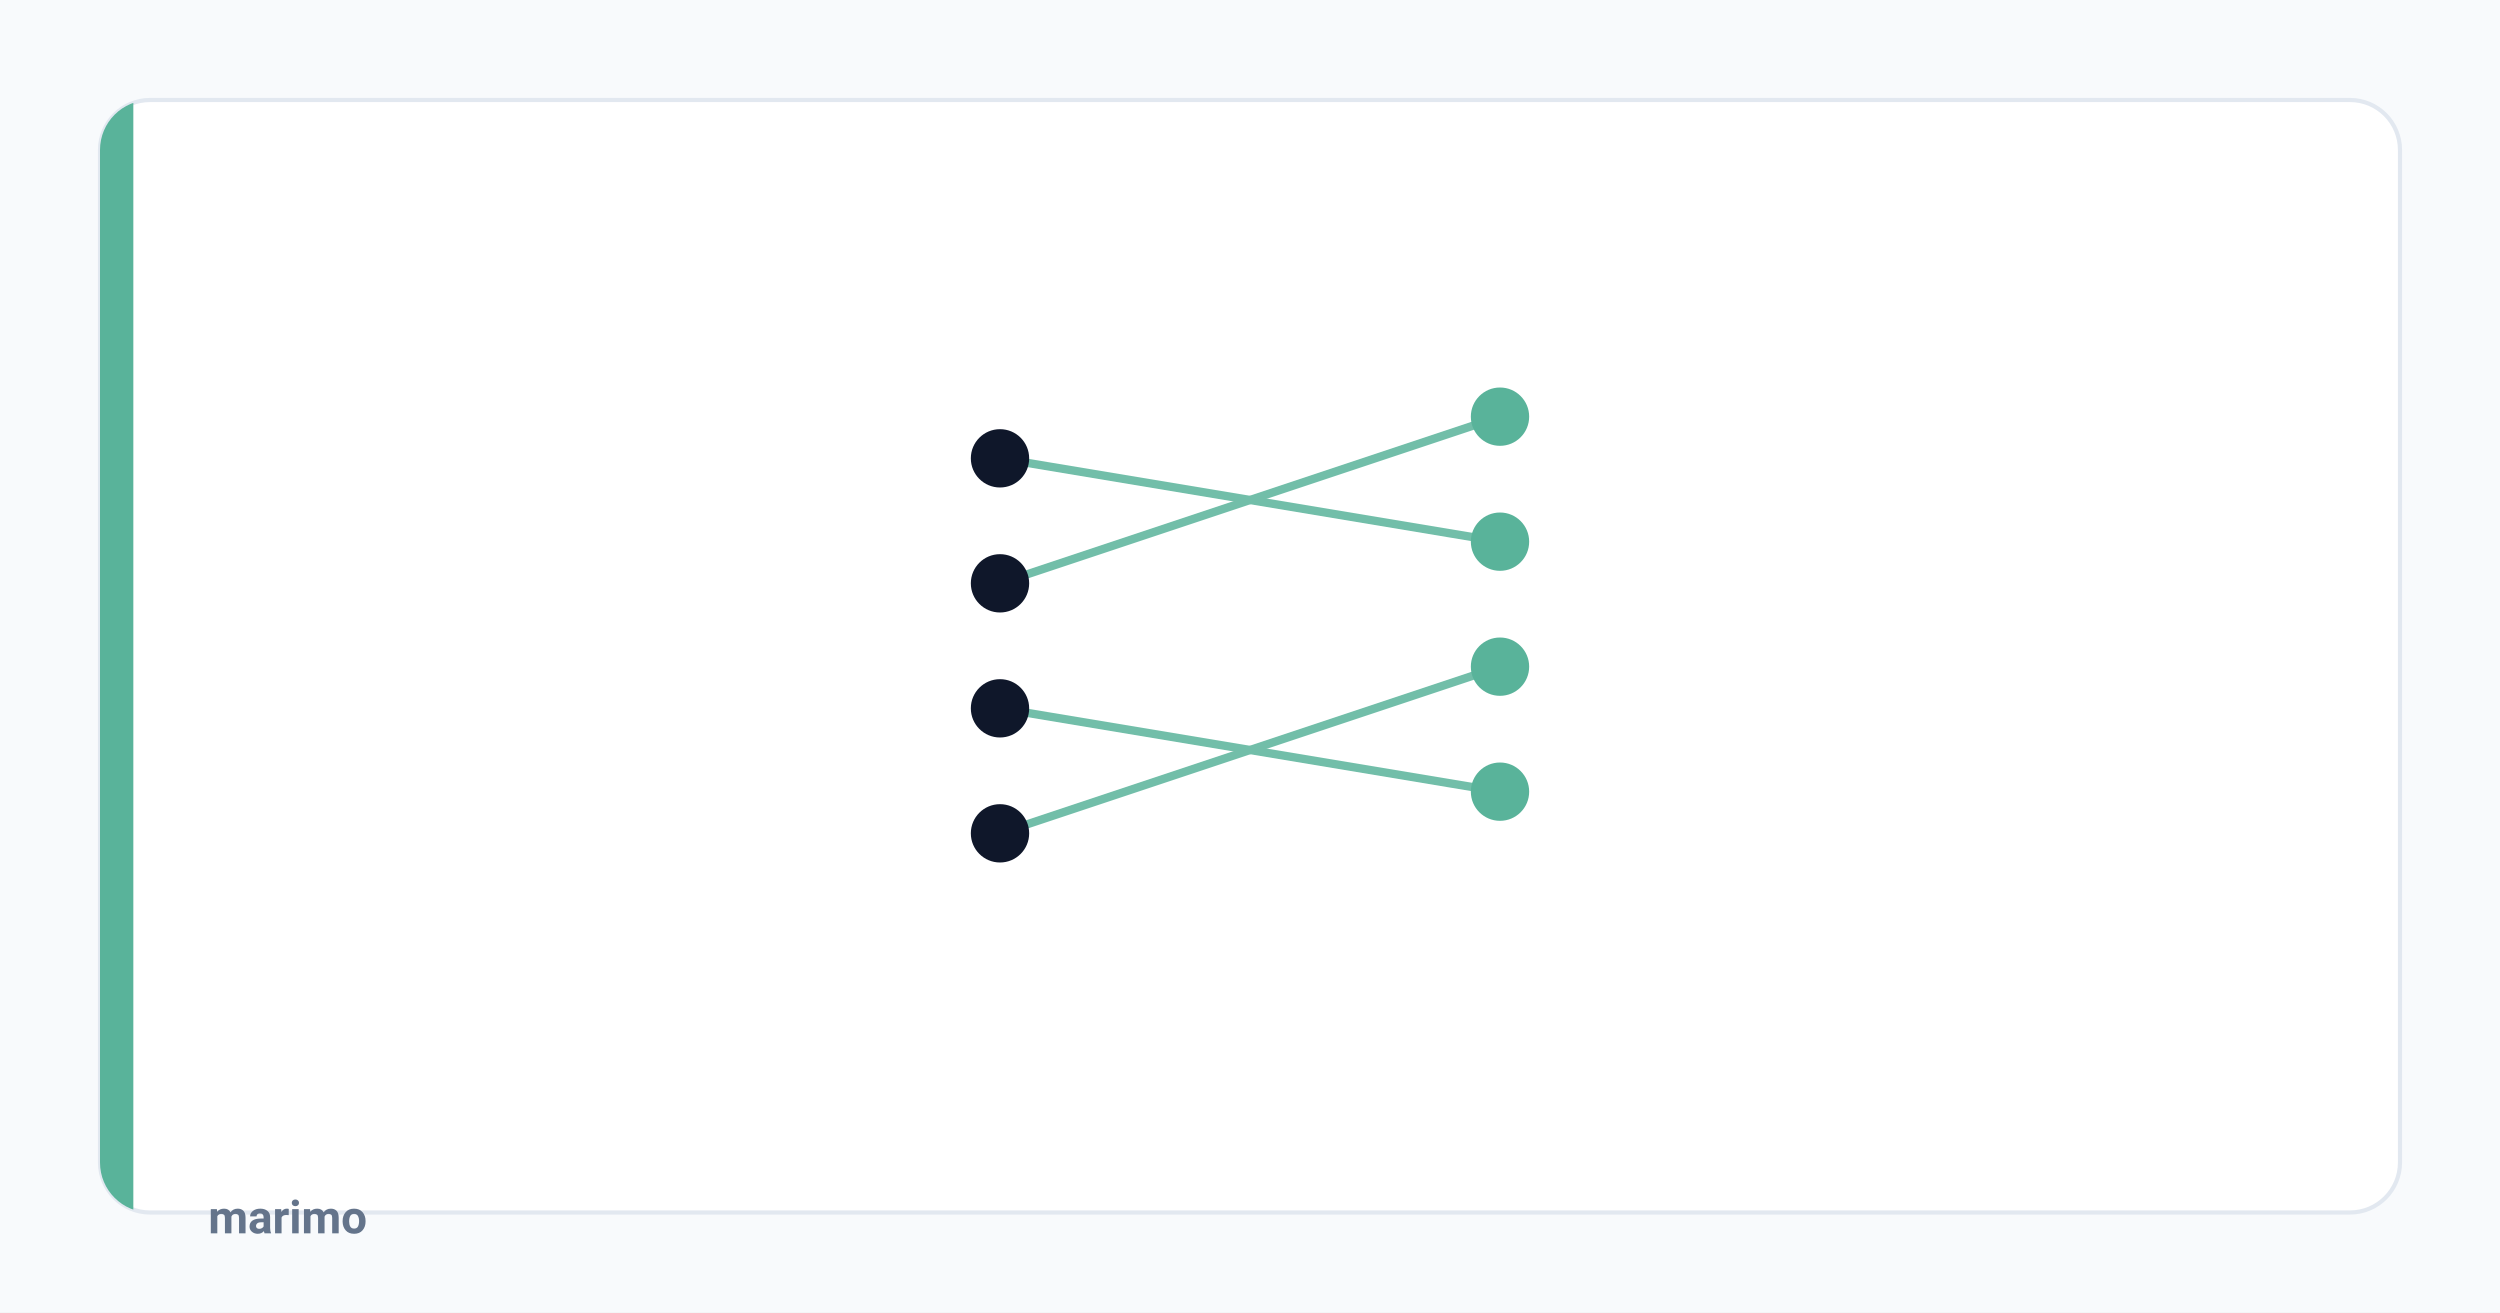
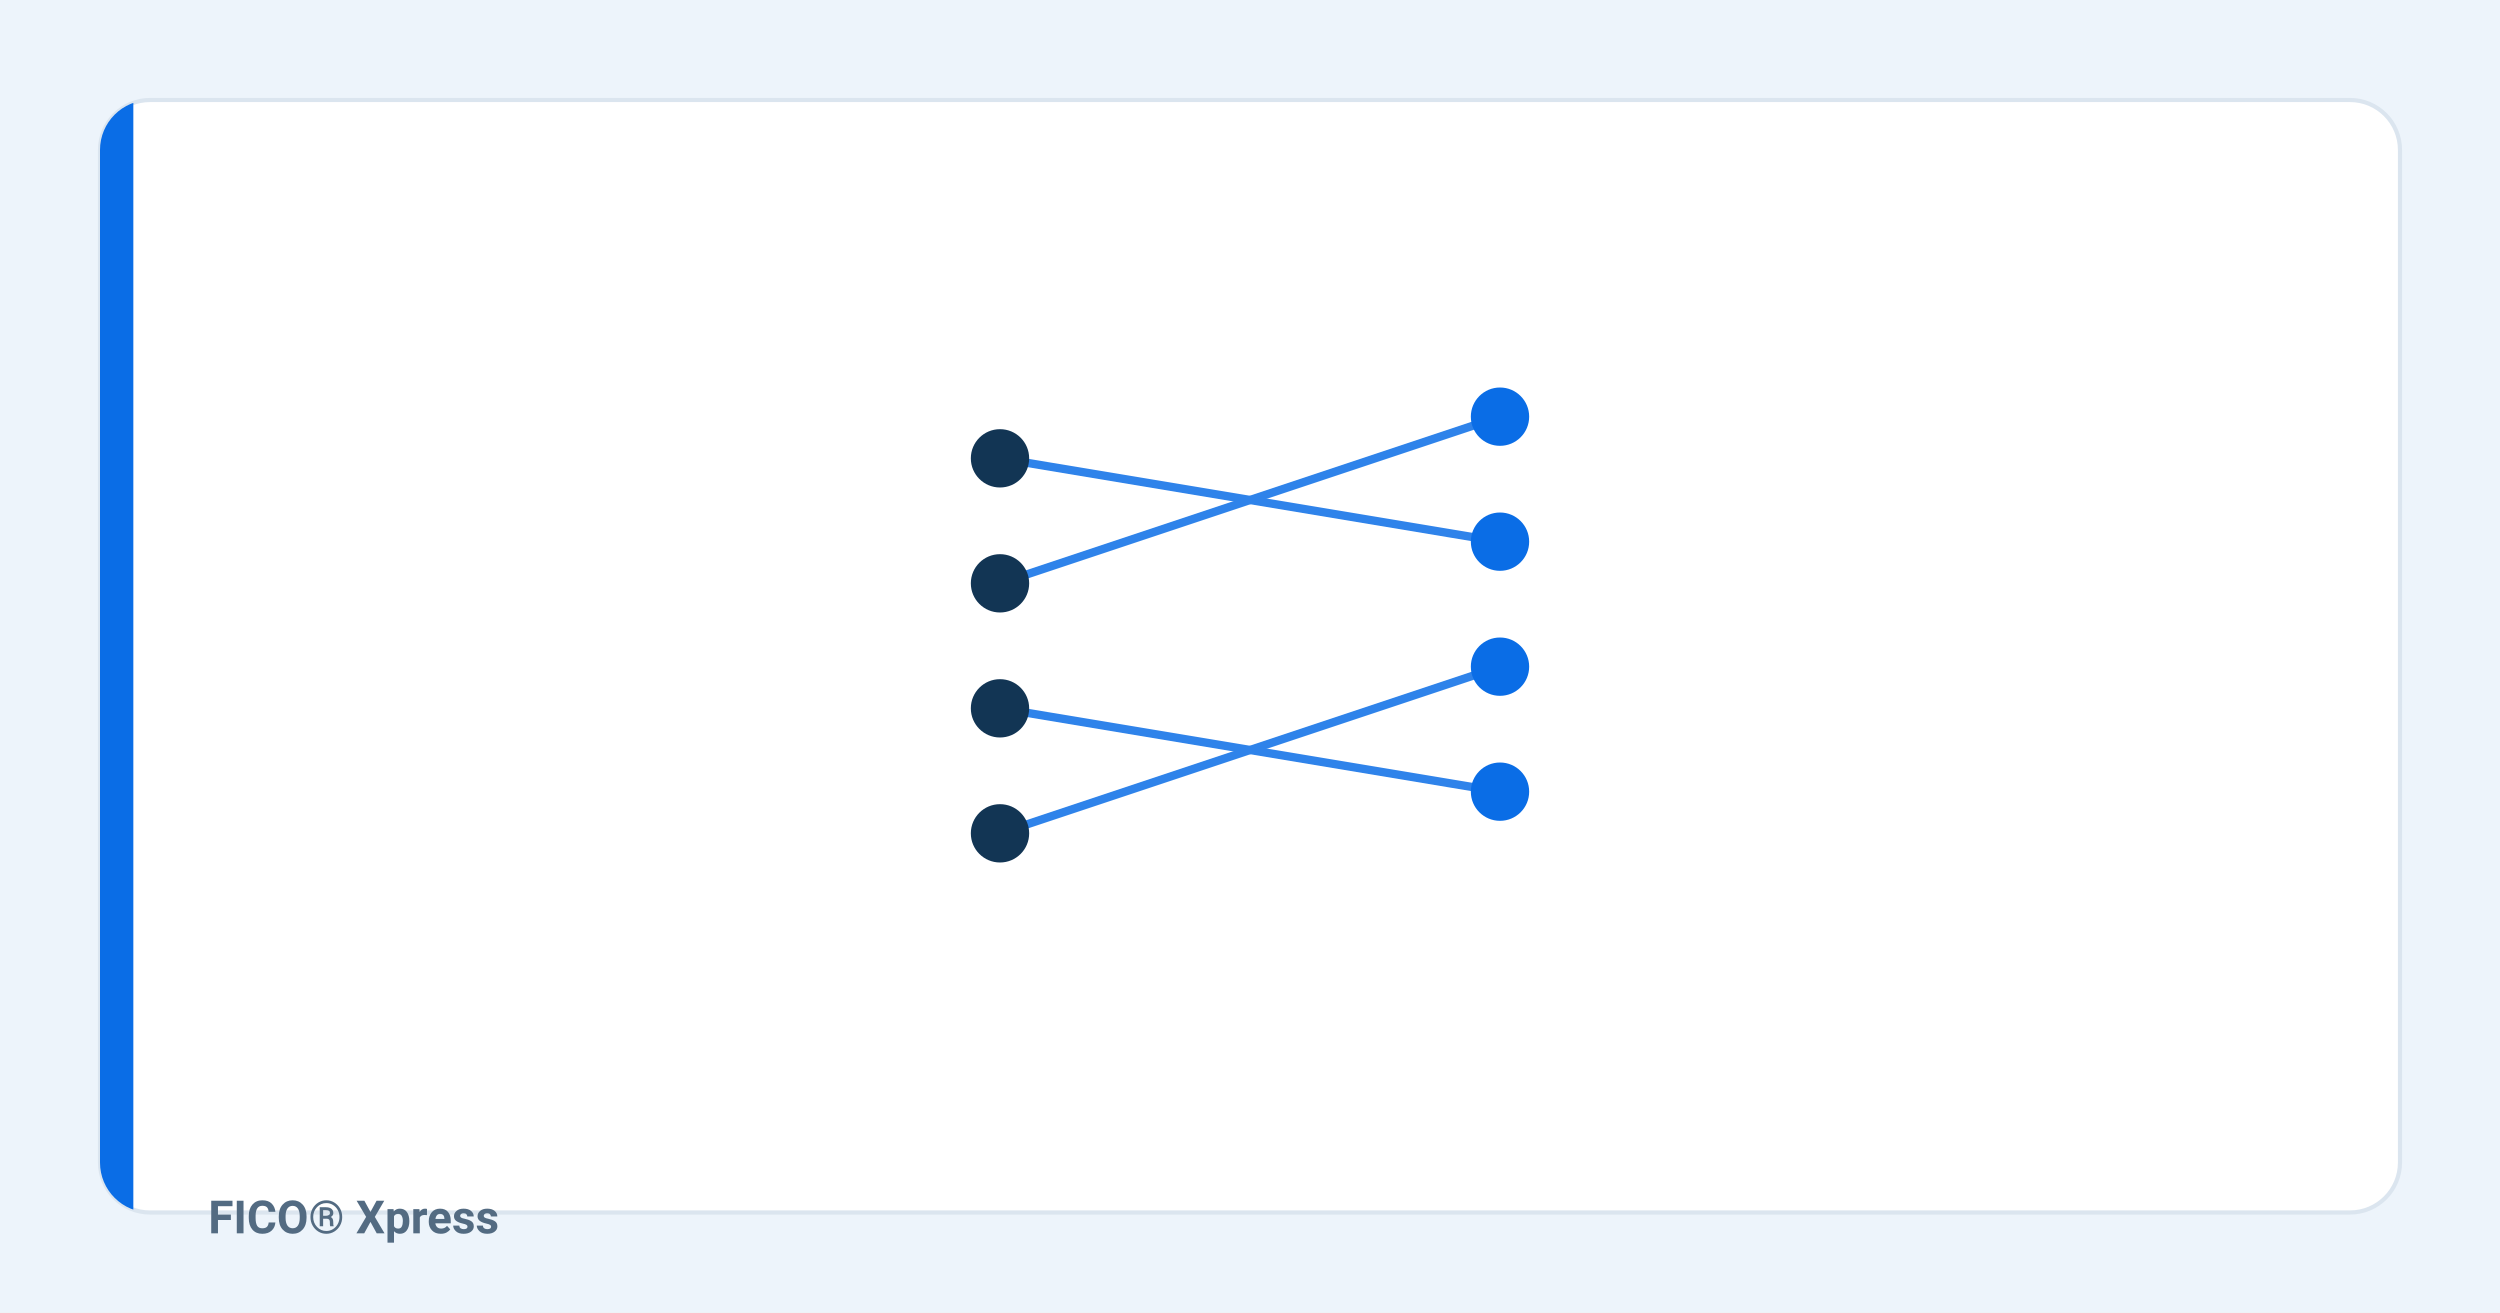
<svg xmlns="http://www.w3.org/2000/svg" width="1200" height="630" viewBox="0 0 1200 630">
  <defs>
    <clipPath id="card">
      <rect x="48" y="48" width="1104" height="534" rx="24" />
    </clipPath>
  </defs>
-   <rect width="1200" height="630" fill="#f8fafc" />
-   <rect x="48" y="48" width="1104" height="534" rx="24" fill="#ffffff" stroke="#e2e8f0" stroke-width="2" />
-   <rect x="48" y="48" width="16" height="534" fill="#59b39a" clip-path="url(#card)" />
-   <g stroke="#59b39a" stroke-width="4" fill="none" opacity="0.85">
+   <rect width="1200" height="630" fill="#edf4fb" />
+   <rect x="48" y="48" width="1104" height="534" rx="24" fill="#ffffff" stroke="#dbe5ef" stroke-width="2" />
+   <rect x="48" y="48" width="16" height="534" fill="#0a6de6" clip-path="url(#card)" />
+   <g stroke="#0a6de6" stroke-width="4" fill="none" opacity="0.85">
    <line x1="480" y1="220" x2="720" y2="260" />
    <line x1="480" y1="280" x2="720" y2="200" />
    <line x1="480" y1="340" x2="720" y2="380" />
    <line x1="480" y1="400" x2="720" y2="320" />
  </g>
-   <g fill="#0f172a">
+   <g fill="#123554">
    <circle cx="480" cy="220" r="14" />
    <circle cx="480" cy="280" r="14" />
    <circle cx="480" cy="340" r="14" />
    <circle cx="480" cy="400" r="14" />
  </g>
-   <g fill="#59b39a">
+   <g fill="#0a6de6">
    <circle cx="720" cy="200" r="14" />
    <circle cx="720" cy="260" r="14" />
    <circle cx="720" cy="320" r="14" />
    <circle cx="720" cy="380" r="14" />
  </g>
-   <text x="100" y="592" fill="#64748b" font-family="ui-sans-serif, system-ui, -apple-system, Segoe UI, Roboto, Arial" font-size="22" font-weight="600">
-     marimo
+   <text x="100" y="592" fill="#536b82" font-family="ui-sans-serif, system-ui, -apple-system, Segoe UI, Roboto, Arial" font-size="22" font-weight="600">
+     FICO® Xpress
  </text>
</svg>
